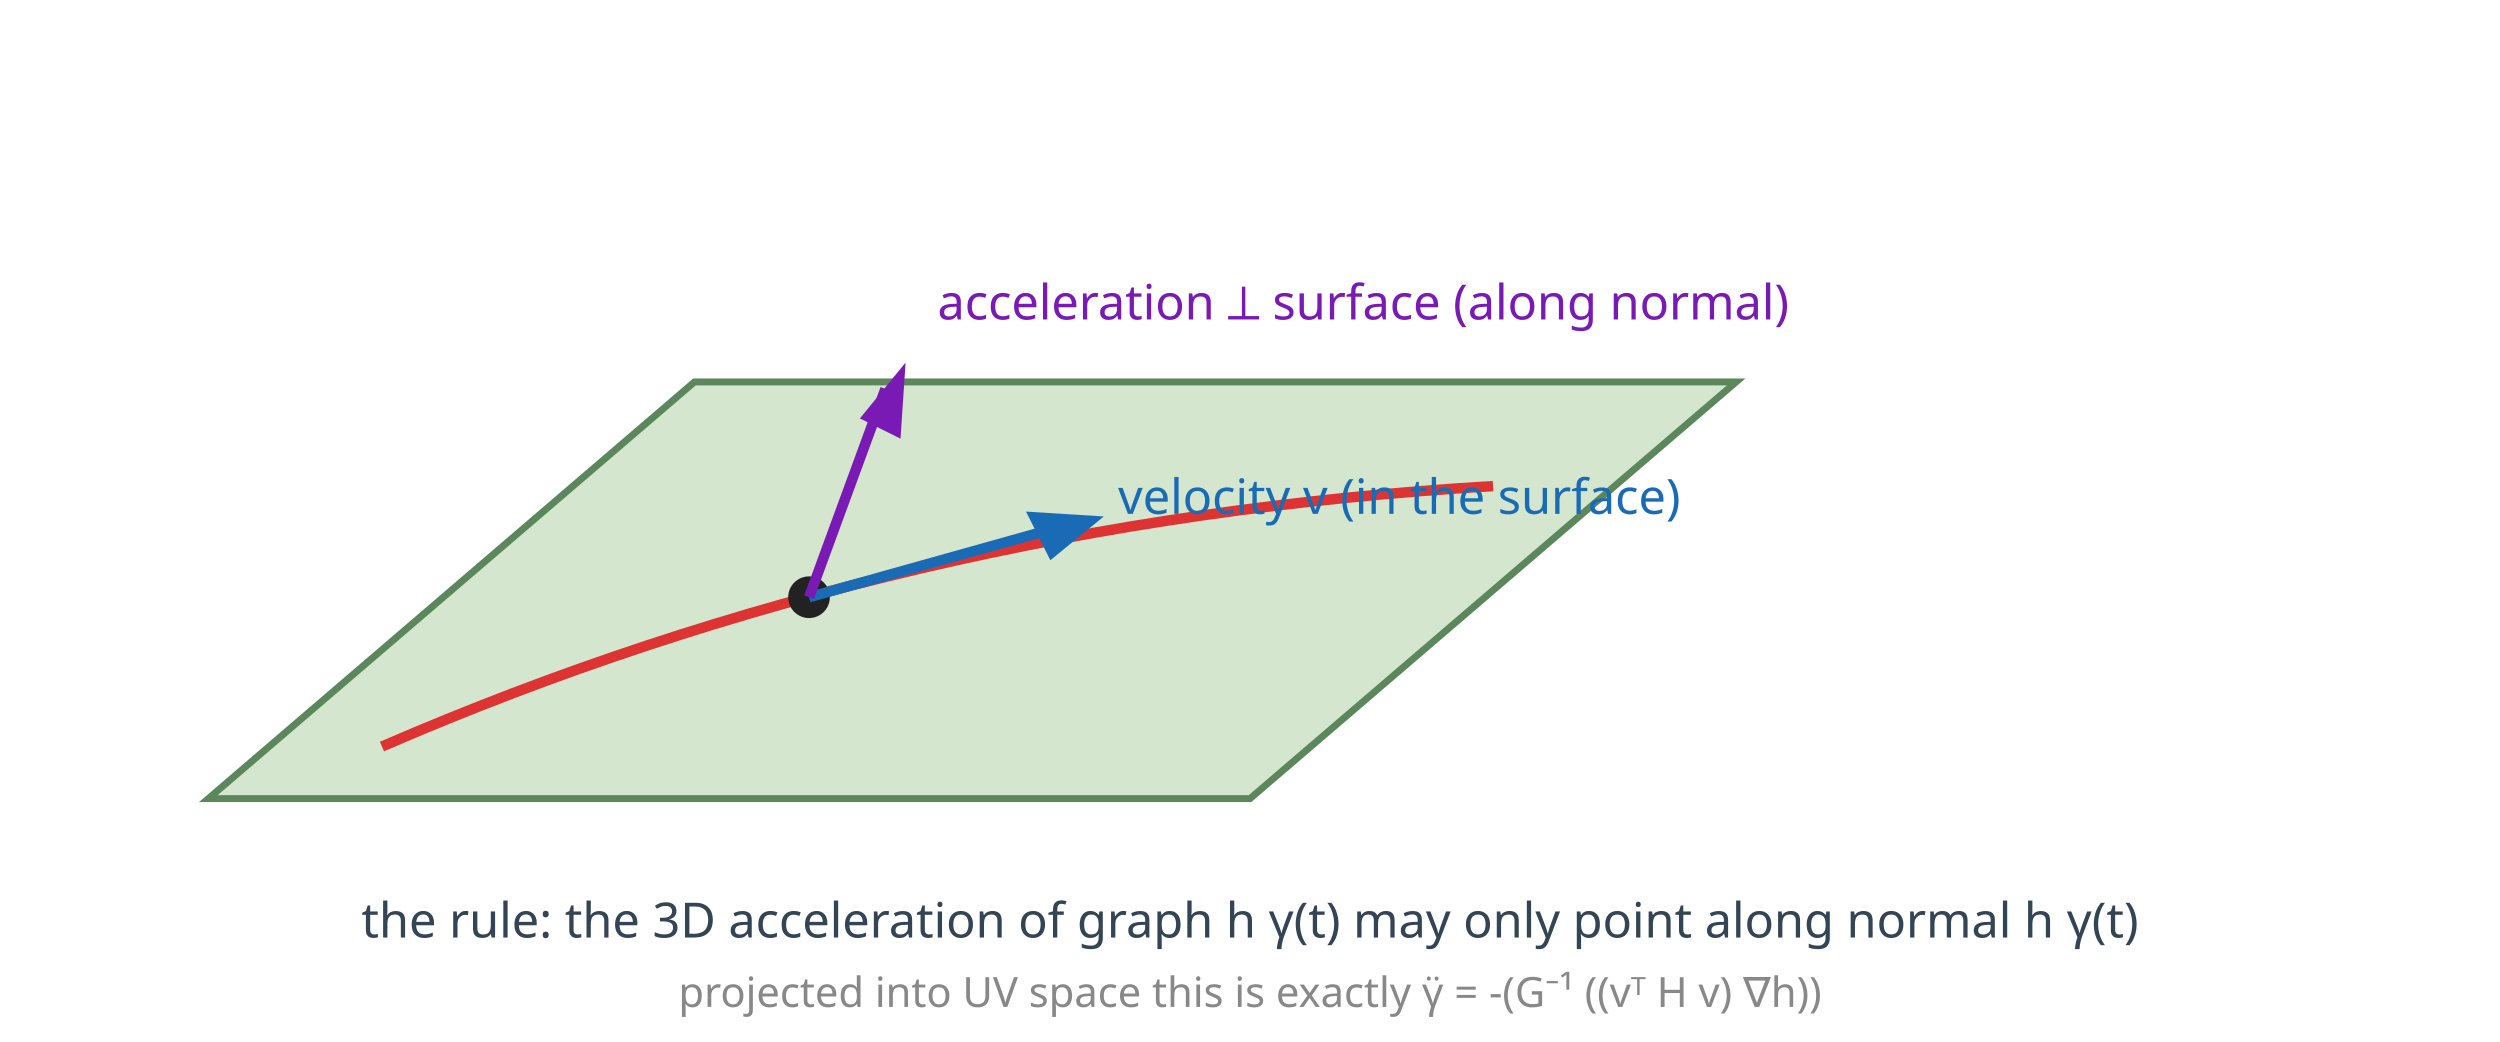
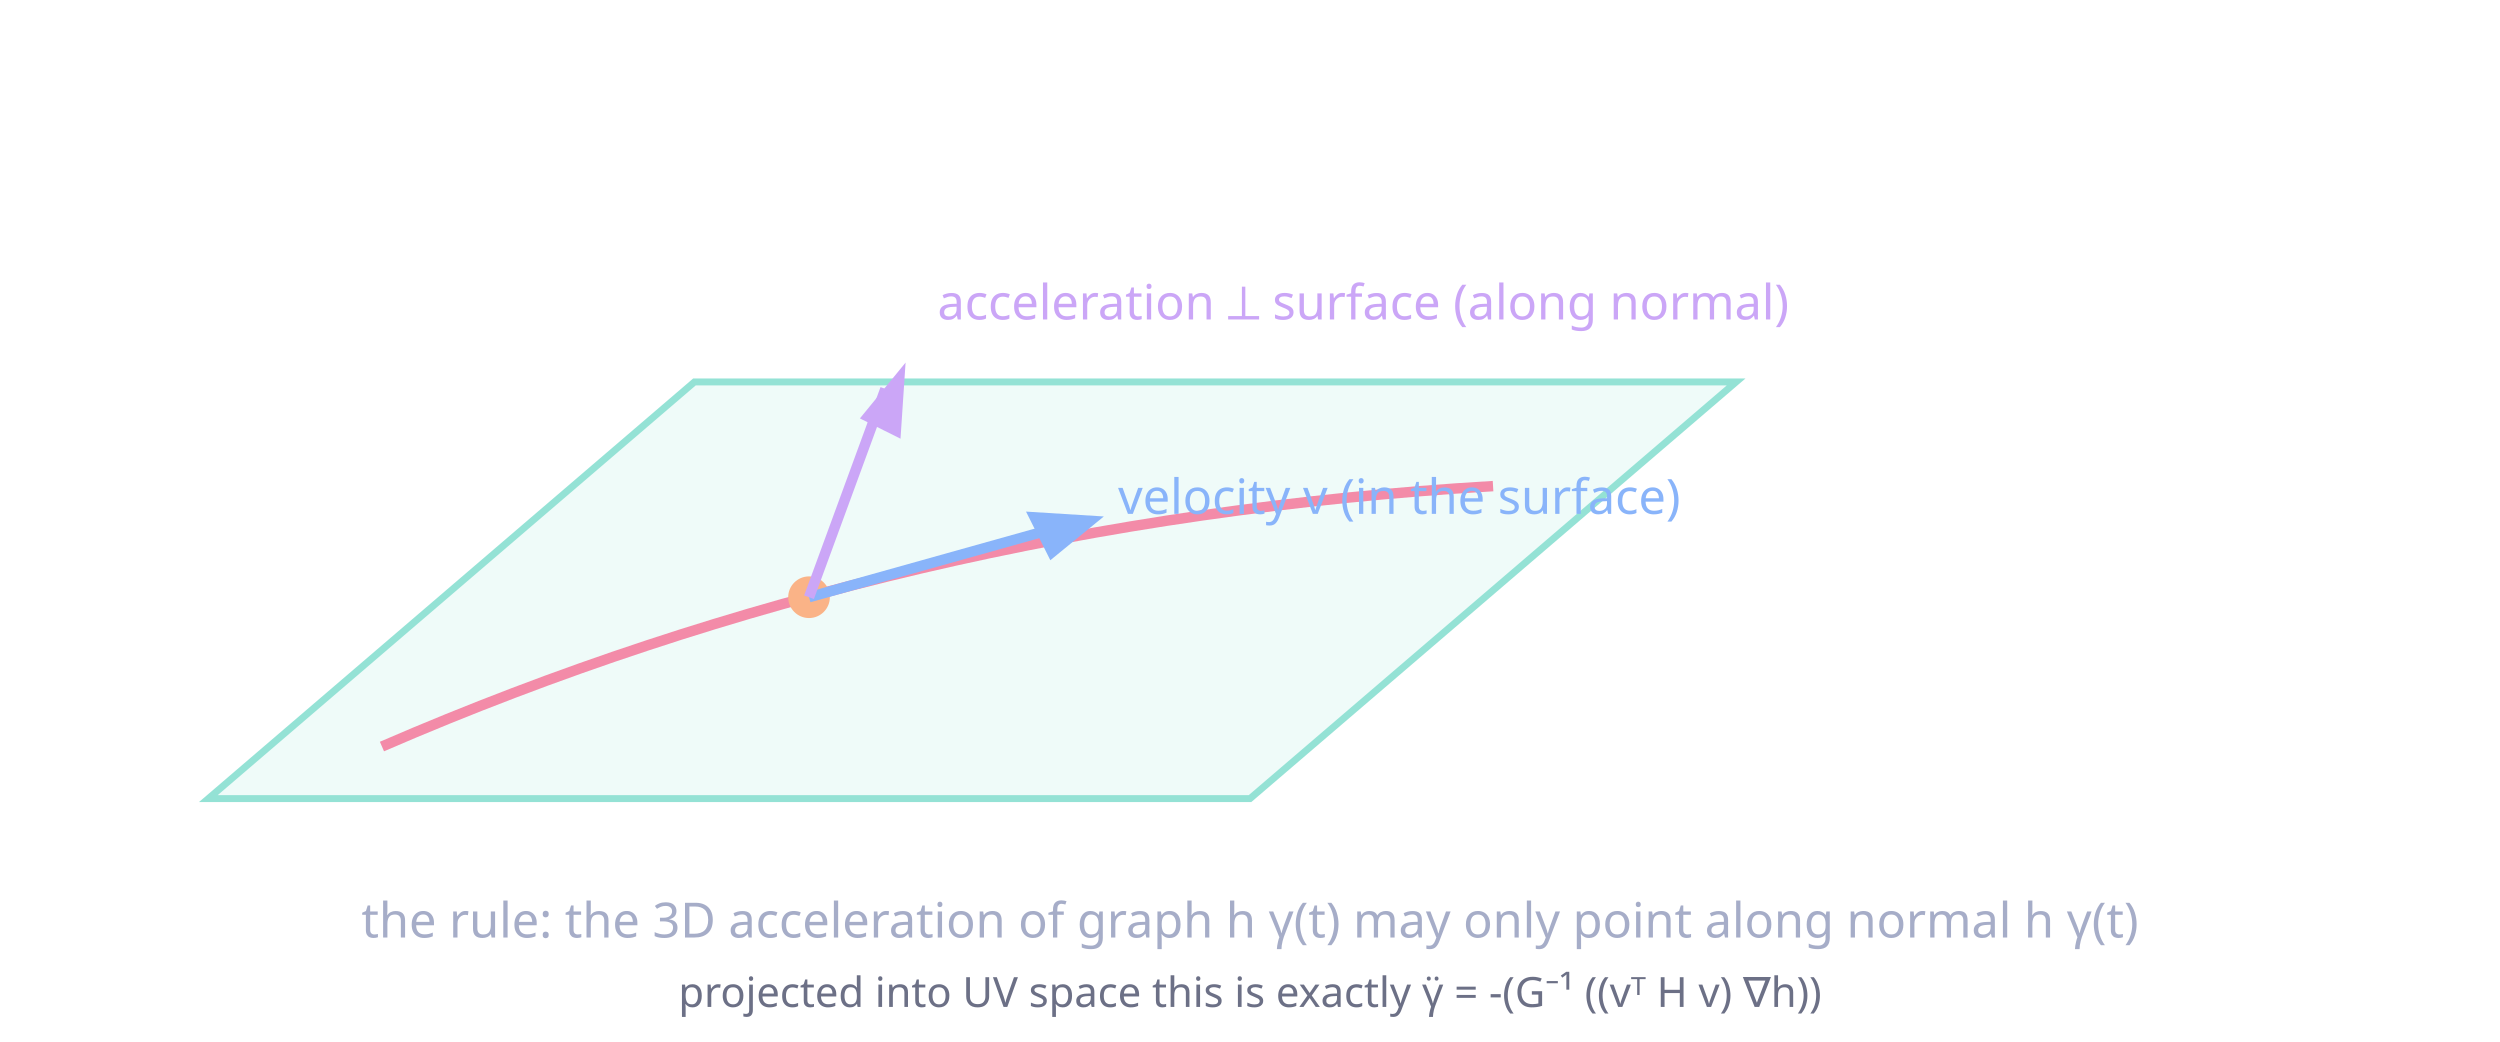
<svg xmlns="http://www.w3.org/2000/svg" viewBox="0 0 720 300" font-family="sans-serif" font-size="14">
-   <polygon points="60,230 360,230 500,110 200,110" fill="#cfe3c8" stroke="#4a7a4a" stroke-width="2" opacity="0.9" />
-   <path d="M 110 215 Q 260 150 430 140" fill="none" stroke="#d33" stroke-width="3" />
-   <circle cx="233" cy="172" r="6" fill="#222" />
-   <g stroke="#1a6bb5" stroke-width="3" fill="#1a6bb5">
+   <polygon points="60,230 360,230 500,110 200,110" fill="#94e2d5" fill-opacity="0.15" stroke="#94e2d5" stroke-width="2" />
+   <path d="M 110 215 Q 260 150 430 140" fill="none" stroke="#f38ba8" stroke-width="3" />
+   <circle cx="233" cy="172" r="6" fill="#fab387" />
+   <g stroke="#89b4fa" stroke-width="3" fill="#89b4fa">
    <line x1="233" y1="172" x2="308" y2="151" />
    <polygon points="314,150 303,159 298,149" />
  </g>
-   <text x="322" y="148" fill="#1a6bb5">velocity v (in the surface)</text>
-   <g stroke="#7a1ab5" stroke-width="3" fill="#7a1ab5">
+   <text x="322" y="148" fill="#89b4fa">velocity v (in the surface)</text>
+   <g stroke="#cba6f7" stroke-width="3" fill="#cba6f7">
    <line x1="233" y1="172" x2="255" y2="112" />
    <polygon points="259,109 258,124 250,120" />
  </g>
-   <text x="270" y="92" fill="#7a1ab5">acceleration ⟂ surface (along normal)</text>
-   <text x="360" y="270" text-anchor="middle" fill="#345">the rule: the 3D acceleration of graph h γ(t) may only point along normal h γ(t)</text>
-   <text x="360" y="290" text-anchor="middle" fill="#888" font-size="12">projected into UV space this is exactly γ̈ = -(G⁻¹ ((vᵀ H v) ∇h))</text>
+   <text x="270" y="92" fill="#cba6f7">acceleration ⟂ surface (along normal)</text>
+   <text x="360" y="270" text-anchor="middle" fill="#a6adc8">the rule: the 3D acceleration of graph h γ(t) may only point along normal h γ(t)</text>
+   <text x="360" y="290" text-anchor="middle" fill="#6c7086" font-size="12">projected into UV space this is exactly γ̈ = -(G⁻¹ ((vᵀ H v) ∇h))</text>
</svg>
